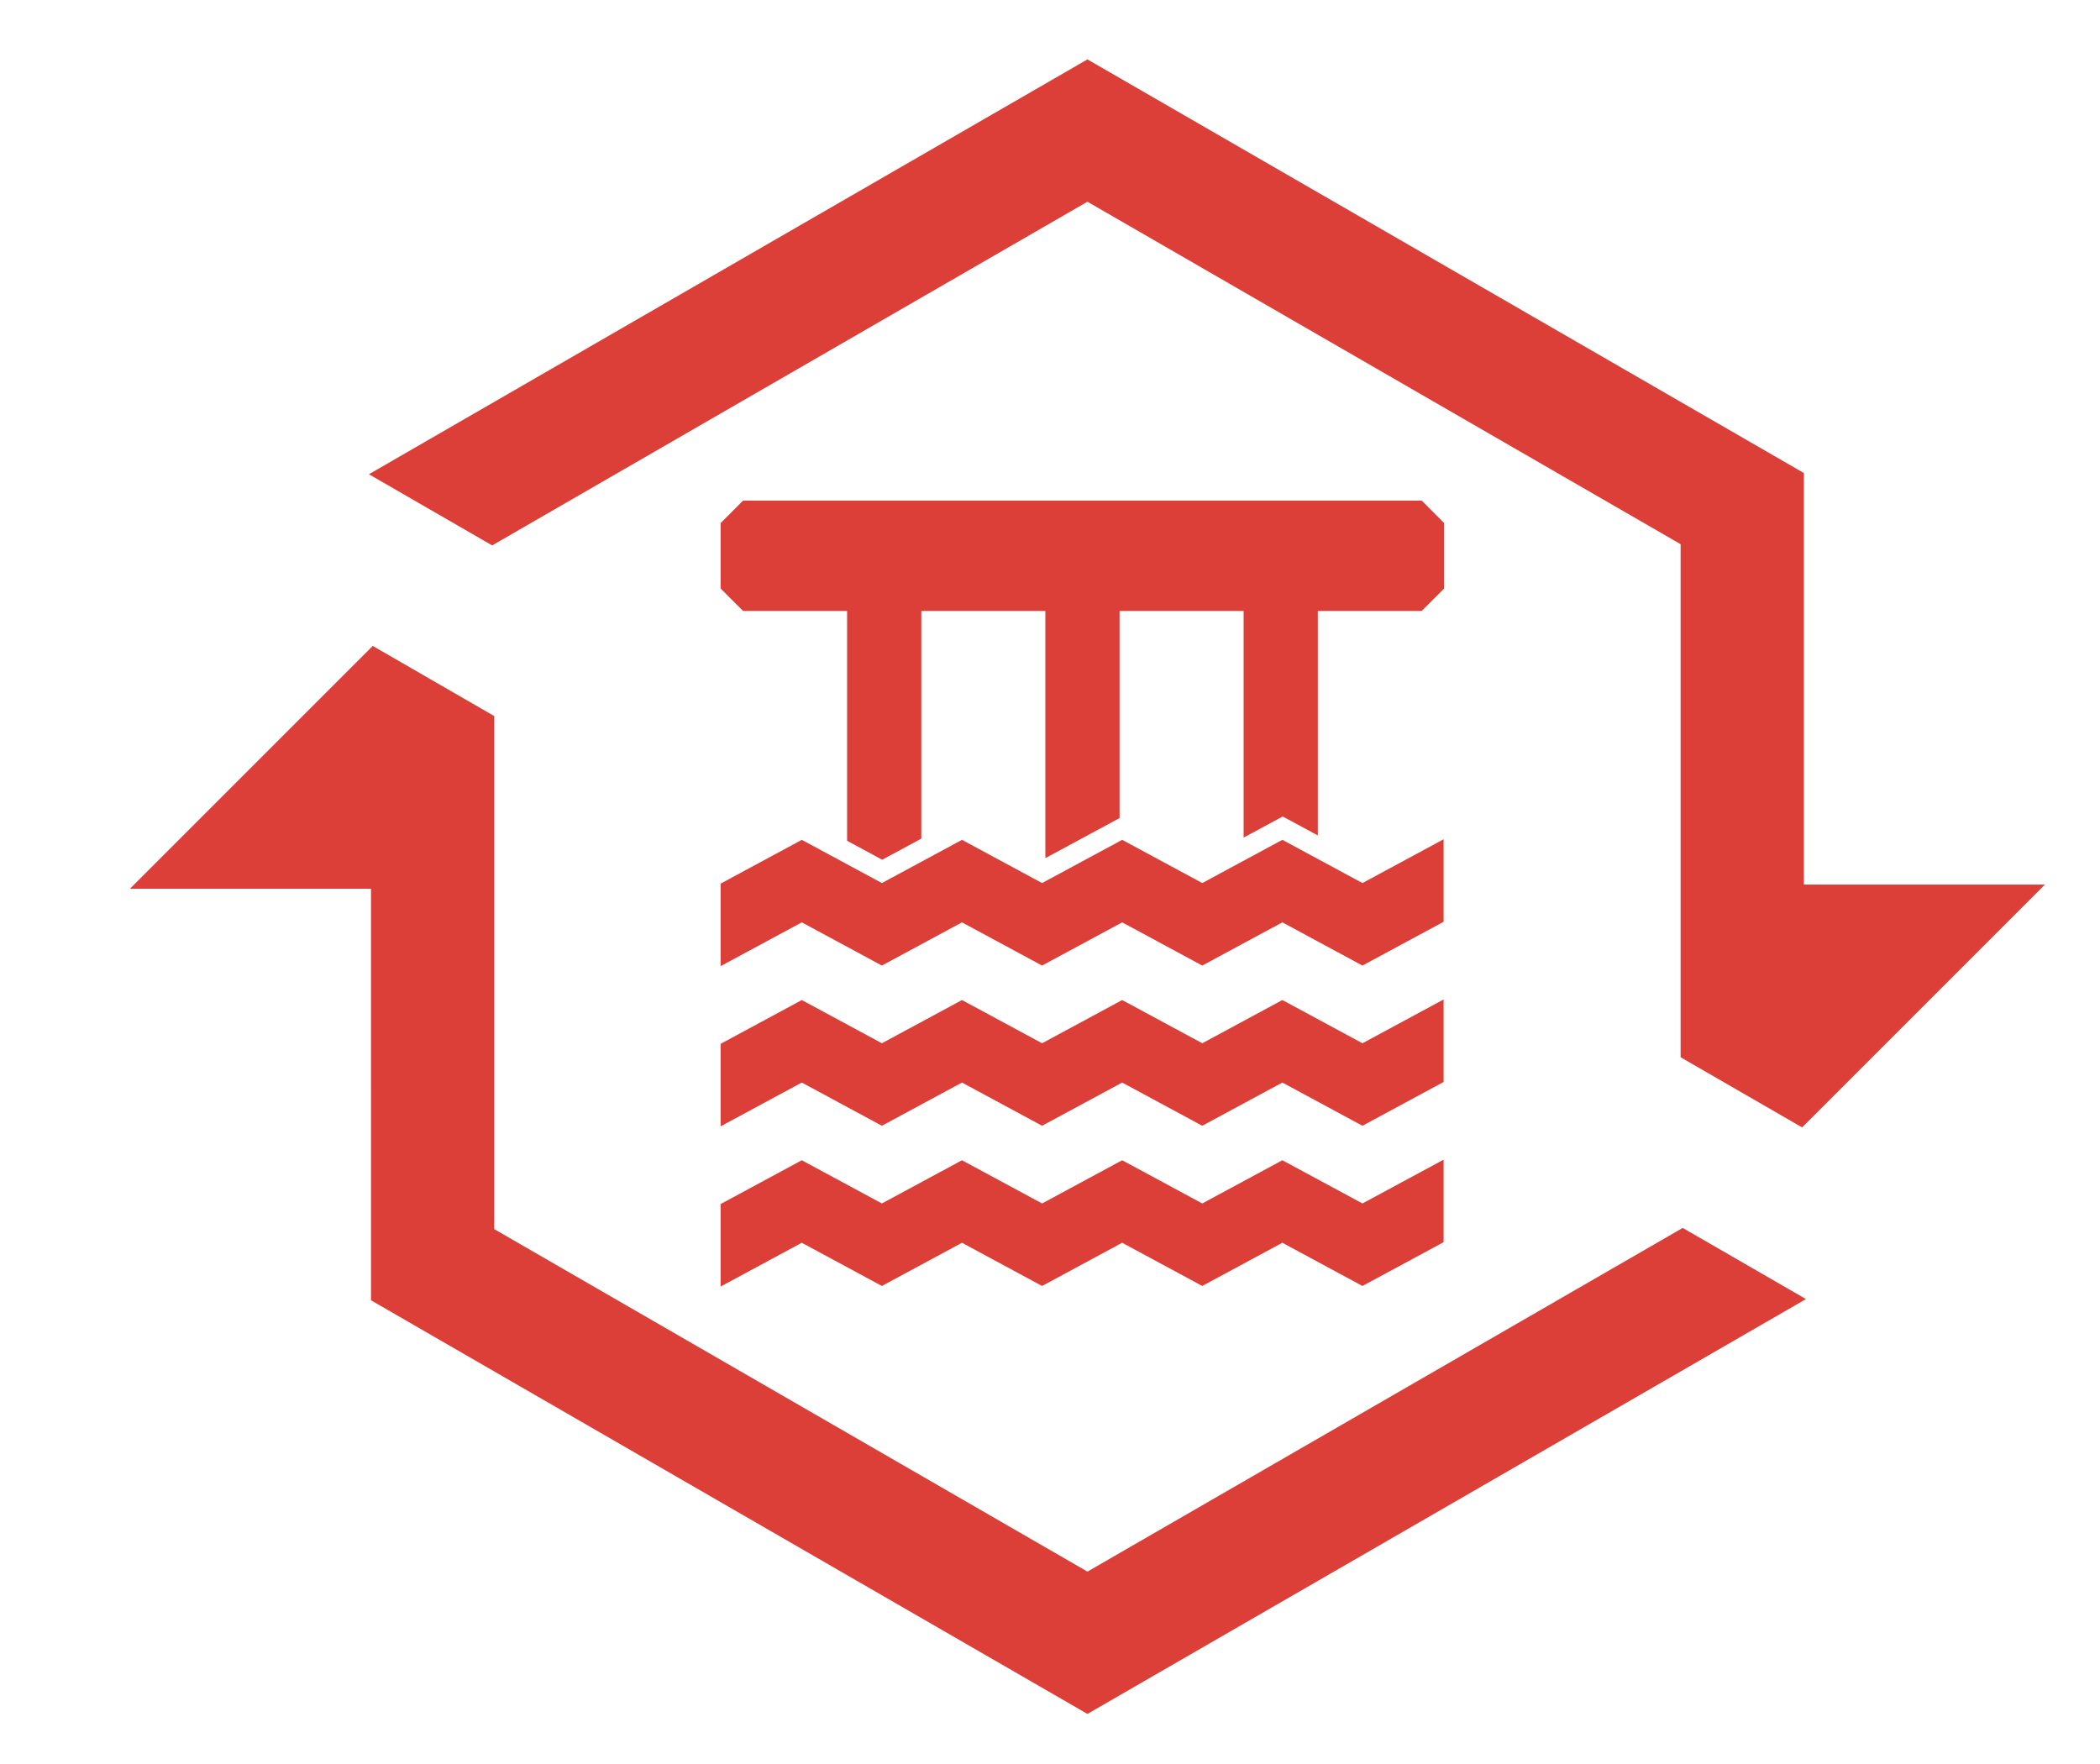
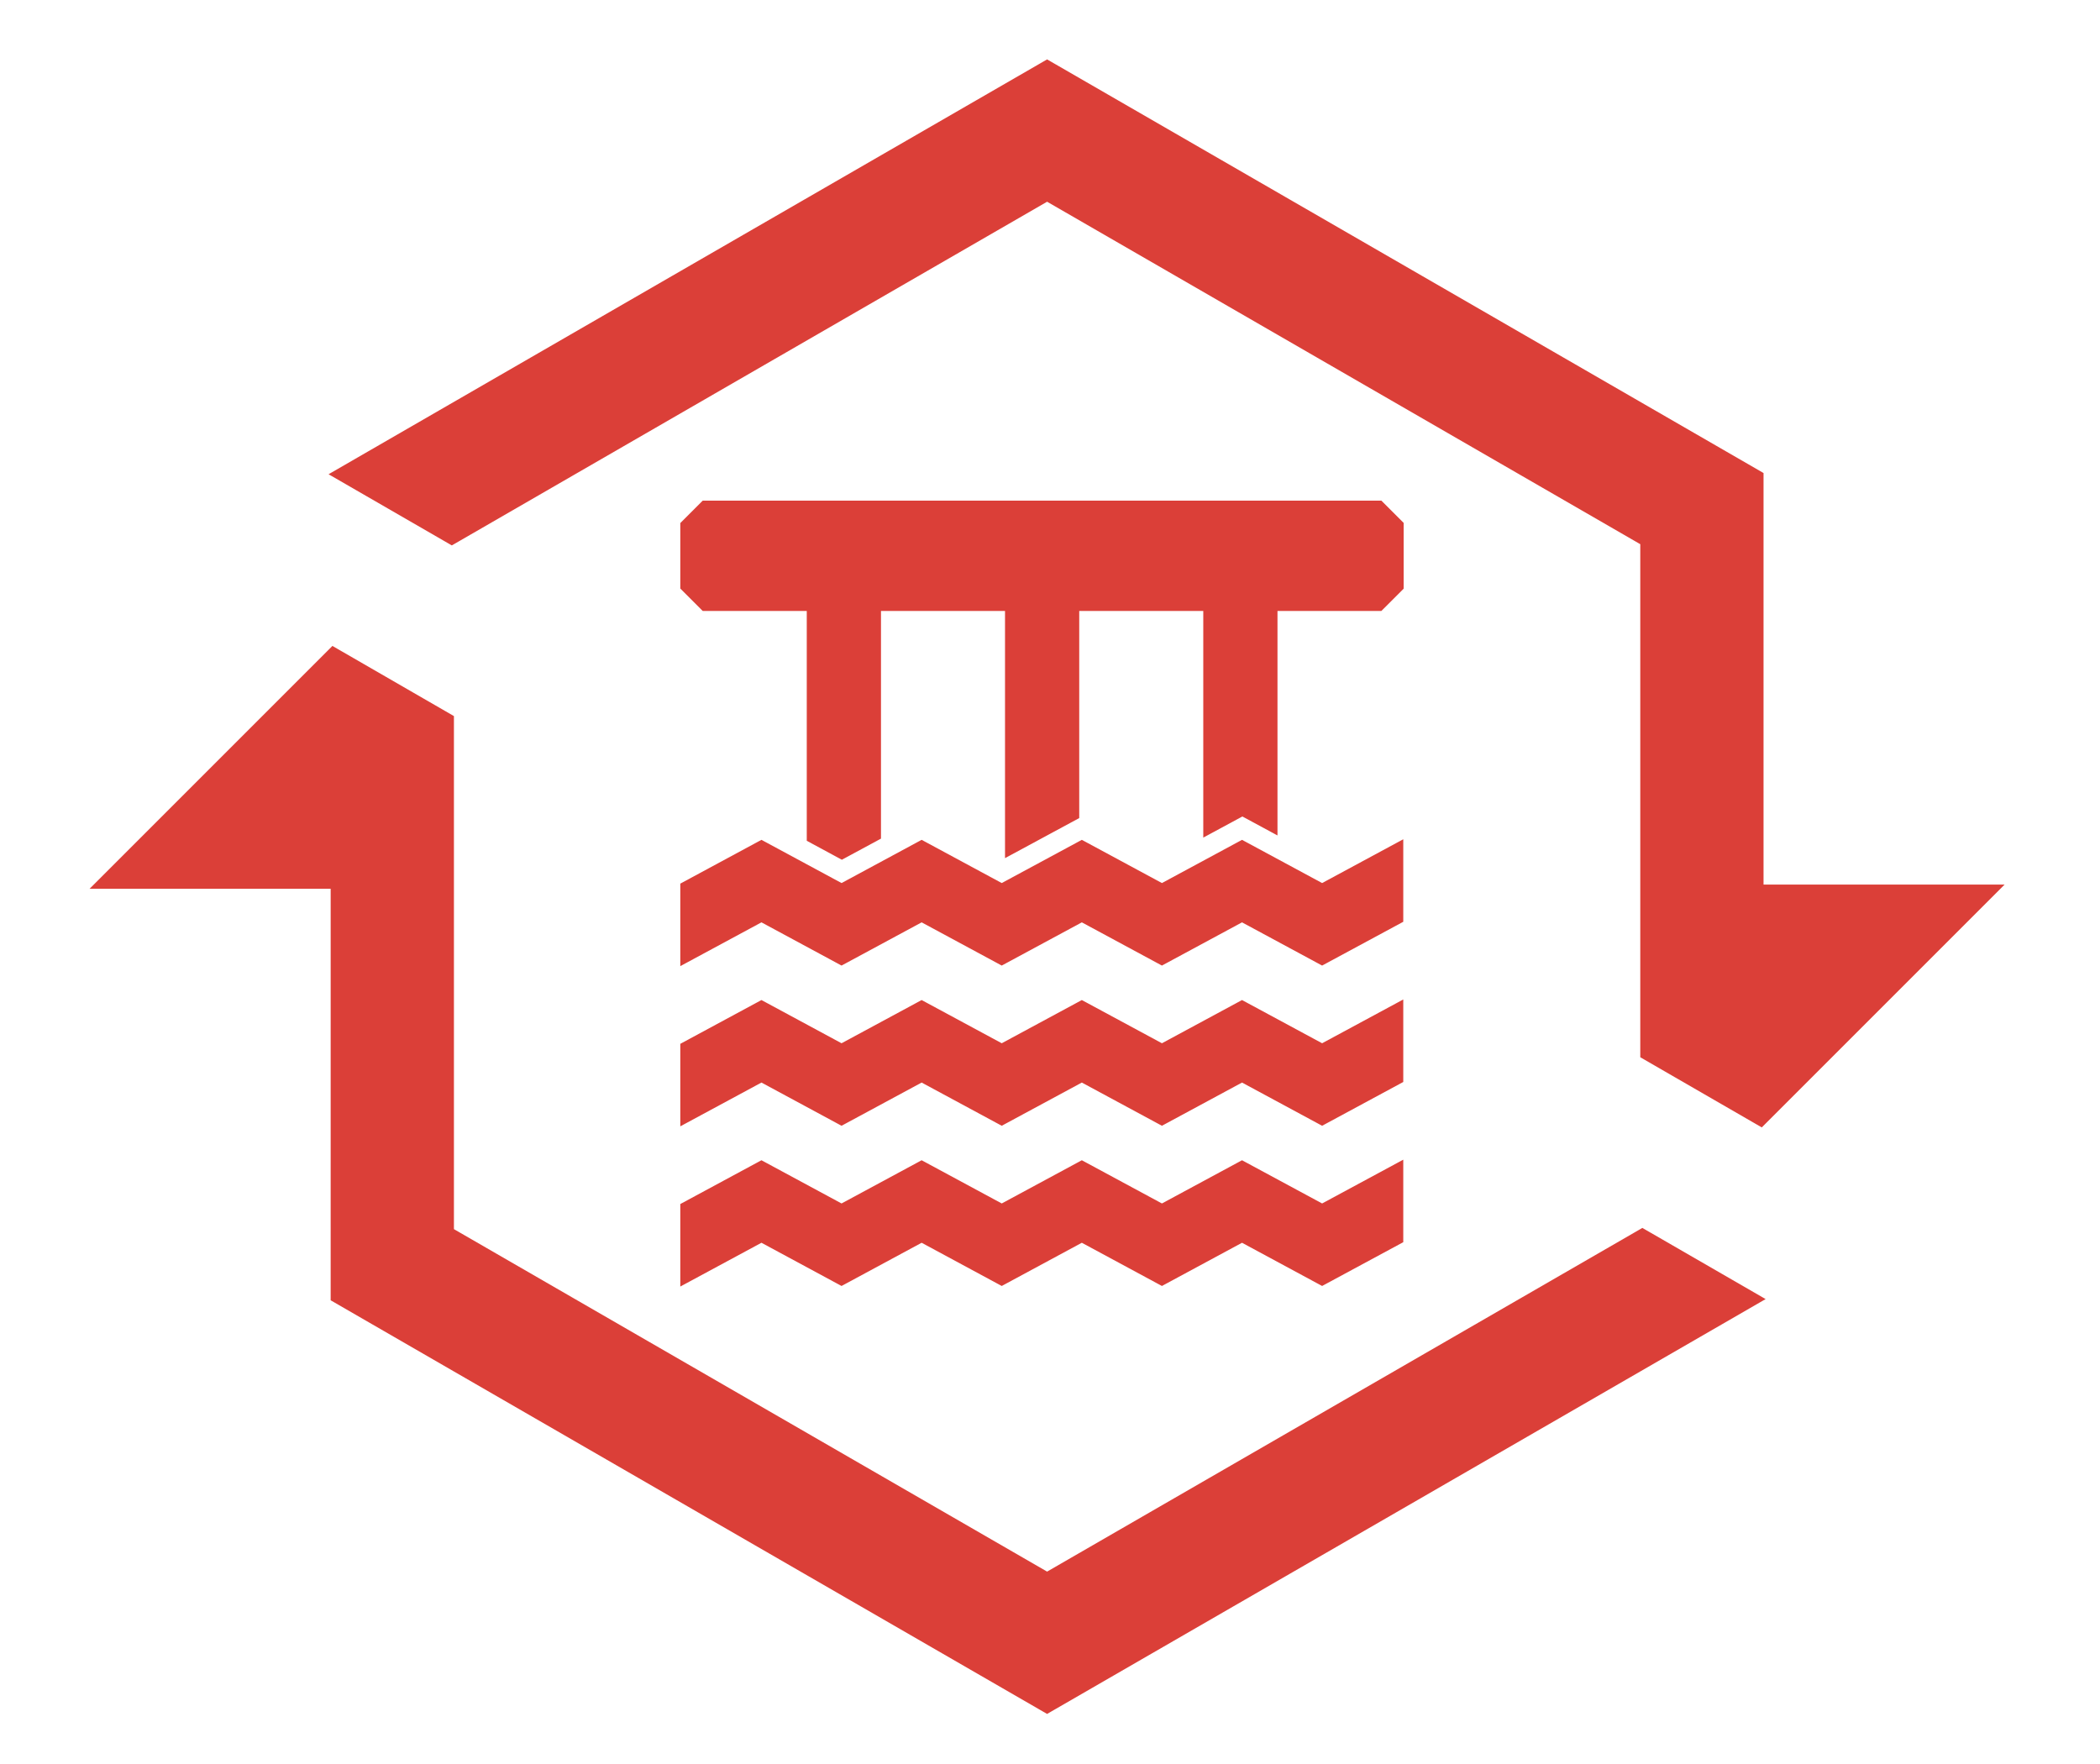
<svg xmlns="http://www.w3.org/2000/svg" viewBox="0 0 500 420" width="500" height="420" version="1.1" id="svg13">
  <defs id="defs4">
    <marker id="DistanceX" orient="auto" refX="0" refY="0" style="overflow:visible">
      <path d="M 3,-3 -3,3 M 0,-5 V 5" style="stroke:#000000;stroke-width:0.5" id="path1" />
    </marker>
    <pattern id="Hatch" patternUnits="userSpaceOnUse" width="8" height="8" x="0" y="0">
      <path d="M8 4 l-4,4" stroke="#000000" stroke-width="0.25" linecap="square" id="path2" />
      <path d="M6 2 l-4,4" stroke="#000000" stroke-width="0.25" linecap="square" id="path3" />
      <path d="M4 0 l-4,4" stroke="#000000" stroke-width="0.25" linecap="square" id="path4" />
    </pattern>
    <symbol id="*MODEL_SPACE" />
    <symbol id="*PAPER_SPACE" />
  </defs>
  <g id="g13">
-     <path d="M 400.647,129.282 258.914,47.453 117.182,129.282 88.836,112.916 258.914,14.721 428.993,112.916 v 98.195 h 56.693 l -56.693,56.693 -28.346,-16.366 z" style="fill:#db3f38;fill-opacity:1;stroke:#db3f38;stroke-opacity:1" id="path5" />
-     <path d="m 88.836,211.111 h -56.693 l 56.693,-56.693 28.346,16.366 v 122.156 l 141.732,81.829 141.732,-81.829 28.346,16.366 -170.079,98.195 -170.079,-98.195 z" style="fill:#db3f38;fill-opacity:1;stroke:#db3f38;stroke-opacity:1" id="path6" />
-     <path d="M 338.403,119.453 H 177.023 l -5.19,5.193 v 15.377 l 5.187,5.186 h 24.924 v 54.827 l 8.106,4.377 9.059,-4.892 v -54.312 h 30.038 v 58.689 l 17.165,-9.269 v -49.42 h 30.038 v 53.797 l 9.059,-4.892 8.106,4.377 v -53.282 h 24.888 l 5.151,-5.151 V 124.606 Z" style="fill:#db3f38;fill-opacity:1;stroke:#db3f38;stroke-width:0.505;stroke-opacity:1" id="path10" />
-     <path d="m 171.833,210.537 19.07,-10.288 19.07,10.288 19.07,-10.288 19.07,10.288 19.07,-10.288 19.07,10.288 19.07,-10.288 19.07,10.288 19.07,-10.288 v 19.072 l -19.07,10.288 -19.07,-10.288 -19.07,10.288 -19.07,-10.288 -19.07,10.288 -19.07,-10.288 -19.07,10.288 -19.07,-10.288 -19.07,10.288 z" style="fill:#db3f38;fill-opacity:1;stroke:#db3f38;stroke-width:0.505;stroke-opacity:1" id="path11" />
-     <path d="m 171.833,248.681 19.07,-10.288 19.07,10.288 19.07,-10.288 19.07,10.288 19.07,-10.288 19.07,10.288 19.07,-10.288 19.07,10.288 19.07,-10.288 v 19.072 l -19.07,10.288 -19.07,-10.288 -19.07,10.288 -19.07,-10.288 -19.07,10.288 -19.07,-10.288 -19.07,10.288 -19.07,-10.288 -19.07,10.288 z" style="fill:#db3f38;fill-opacity:1;stroke:#db3f38;stroke-width:0.505;stroke-opacity:1" id="path12" />
-     <path d="m 171.833,286.825 19.07,-10.288 19.07,10.288 19.07,-10.288 19.07,10.288 19.07,-10.288 19.07,10.288 19.07,-10.288 19.07,10.288 19.07,-10.288 v 19.072 l -19.07,10.288 -19.07,-10.288 -19.07,10.288 -19.07,-10.288 -19.07,10.288 -19.07,-10.288 -19.07,10.288 -19.07,-10.288 -19.07,10.288 z" style="fill:#db3f38;fill-opacity:1;stroke:#db3f38;stroke-width:0.505;stroke-opacity:1" id="path13" />
+     <path d="M 391.042,129.282 249.31,47.453 107.578,129.282 79.231,112.916 249.31,14.721 419.389,112.916 v 98.195 h 56.693 l -56.693,56.693 -28.346,-16.366 z" style="fill:#db3f38;fill-opacity:1;stroke:#db3f38;stroke-opacity:1" id="path5" />
+     <path d="m 79.231,211.111 h -56.693 l 56.693,-56.693 28.346,16.366 v 122.156 l 141.732,81.829 141.732,-81.829 28.346,16.366 -170.079,98.195 -170.079,-98.195 z" style="fill:#db3f38;fill-opacity:1;stroke:#db3f38;stroke-opacity:1" id="path6" />
+     <path d="M 328.798,119.453 H 167.419 l -5.19,5.193 v 15.377 l 5.187,5.186 h 24.924 v 54.827 l 8.106,4.377 9.059,-4.892 v -54.312 h 30.038 v 58.689 l 17.165,-9.269 v -49.42 h 30.038 v 53.797 l 9.059,-4.892 8.106,4.377 v -53.282 h 24.888 l 5.151,-5.151 V 124.606 Z" style="fill:#db3f38;fill-opacity:1;stroke:#db3f38;stroke-width:0.505;stroke-opacity:1" id="path10" />
+     <path d="m 162.229,210.537 19.07,-10.288 19.07,10.288 19.07,-10.288 19.07,10.288 19.07,-10.288 19.07,10.288 19.07,-10.288 19.07,10.288 19.07,-10.288 v 19.072 l -19.07,10.288 -19.07,-10.288 -19.07,10.288 -19.07,-10.288 -19.07,10.288 -19.07,-10.288 -19.07,10.288 -19.07,-10.288 -19.07,10.288 z" style="fill:#db3f38;fill-opacity:1;stroke:#db3f38;stroke-width:0.505;stroke-opacity:1" id="path11" />
+     <path d="m 162.229,248.681 19.07,-10.288 19.07,10.288 19.07,-10.288 19.07,10.288 19.07,-10.288 19.07,10.288 19.07,-10.288 19.07,10.288 19.07,-10.288 v 19.072 l -19.07,10.288 -19.07,-10.288 -19.07,10.288 -19.07,-10.288 -19.07,10.288 -19.07,-10.288 -19.07,10.288 -19.07,-10.288 -19.07,10.288 z" style="fill:#db3f38;fill-opacity:1;stroke:#db3f38;stroke-width:0.505;stroke-opacity:1" id="path12" />
+     <path d="m 162.229,286.825 19.07,-10.288 19.07,10.288 19.07,-10.288 19.07,10.288 19.07,-10.288 19.07,10.288 19.07,-10.288 19.07,10.288 19.07,-10.288 v 19.072 l -19.07,10.288 -19.07,-10.288 -19.07,10.288 -19.07,-10.288 -19.07,10.288 -19.07,-10.288 -19.07,10.288 -19.07,-10.288 -19.07,10.288 z" style="fill:#db3f38;fill-opacity:1;stroke:#db3f38;stroke-width:0.505;stroke-opacity:1" id="path13" />
  </g>
</svg>
